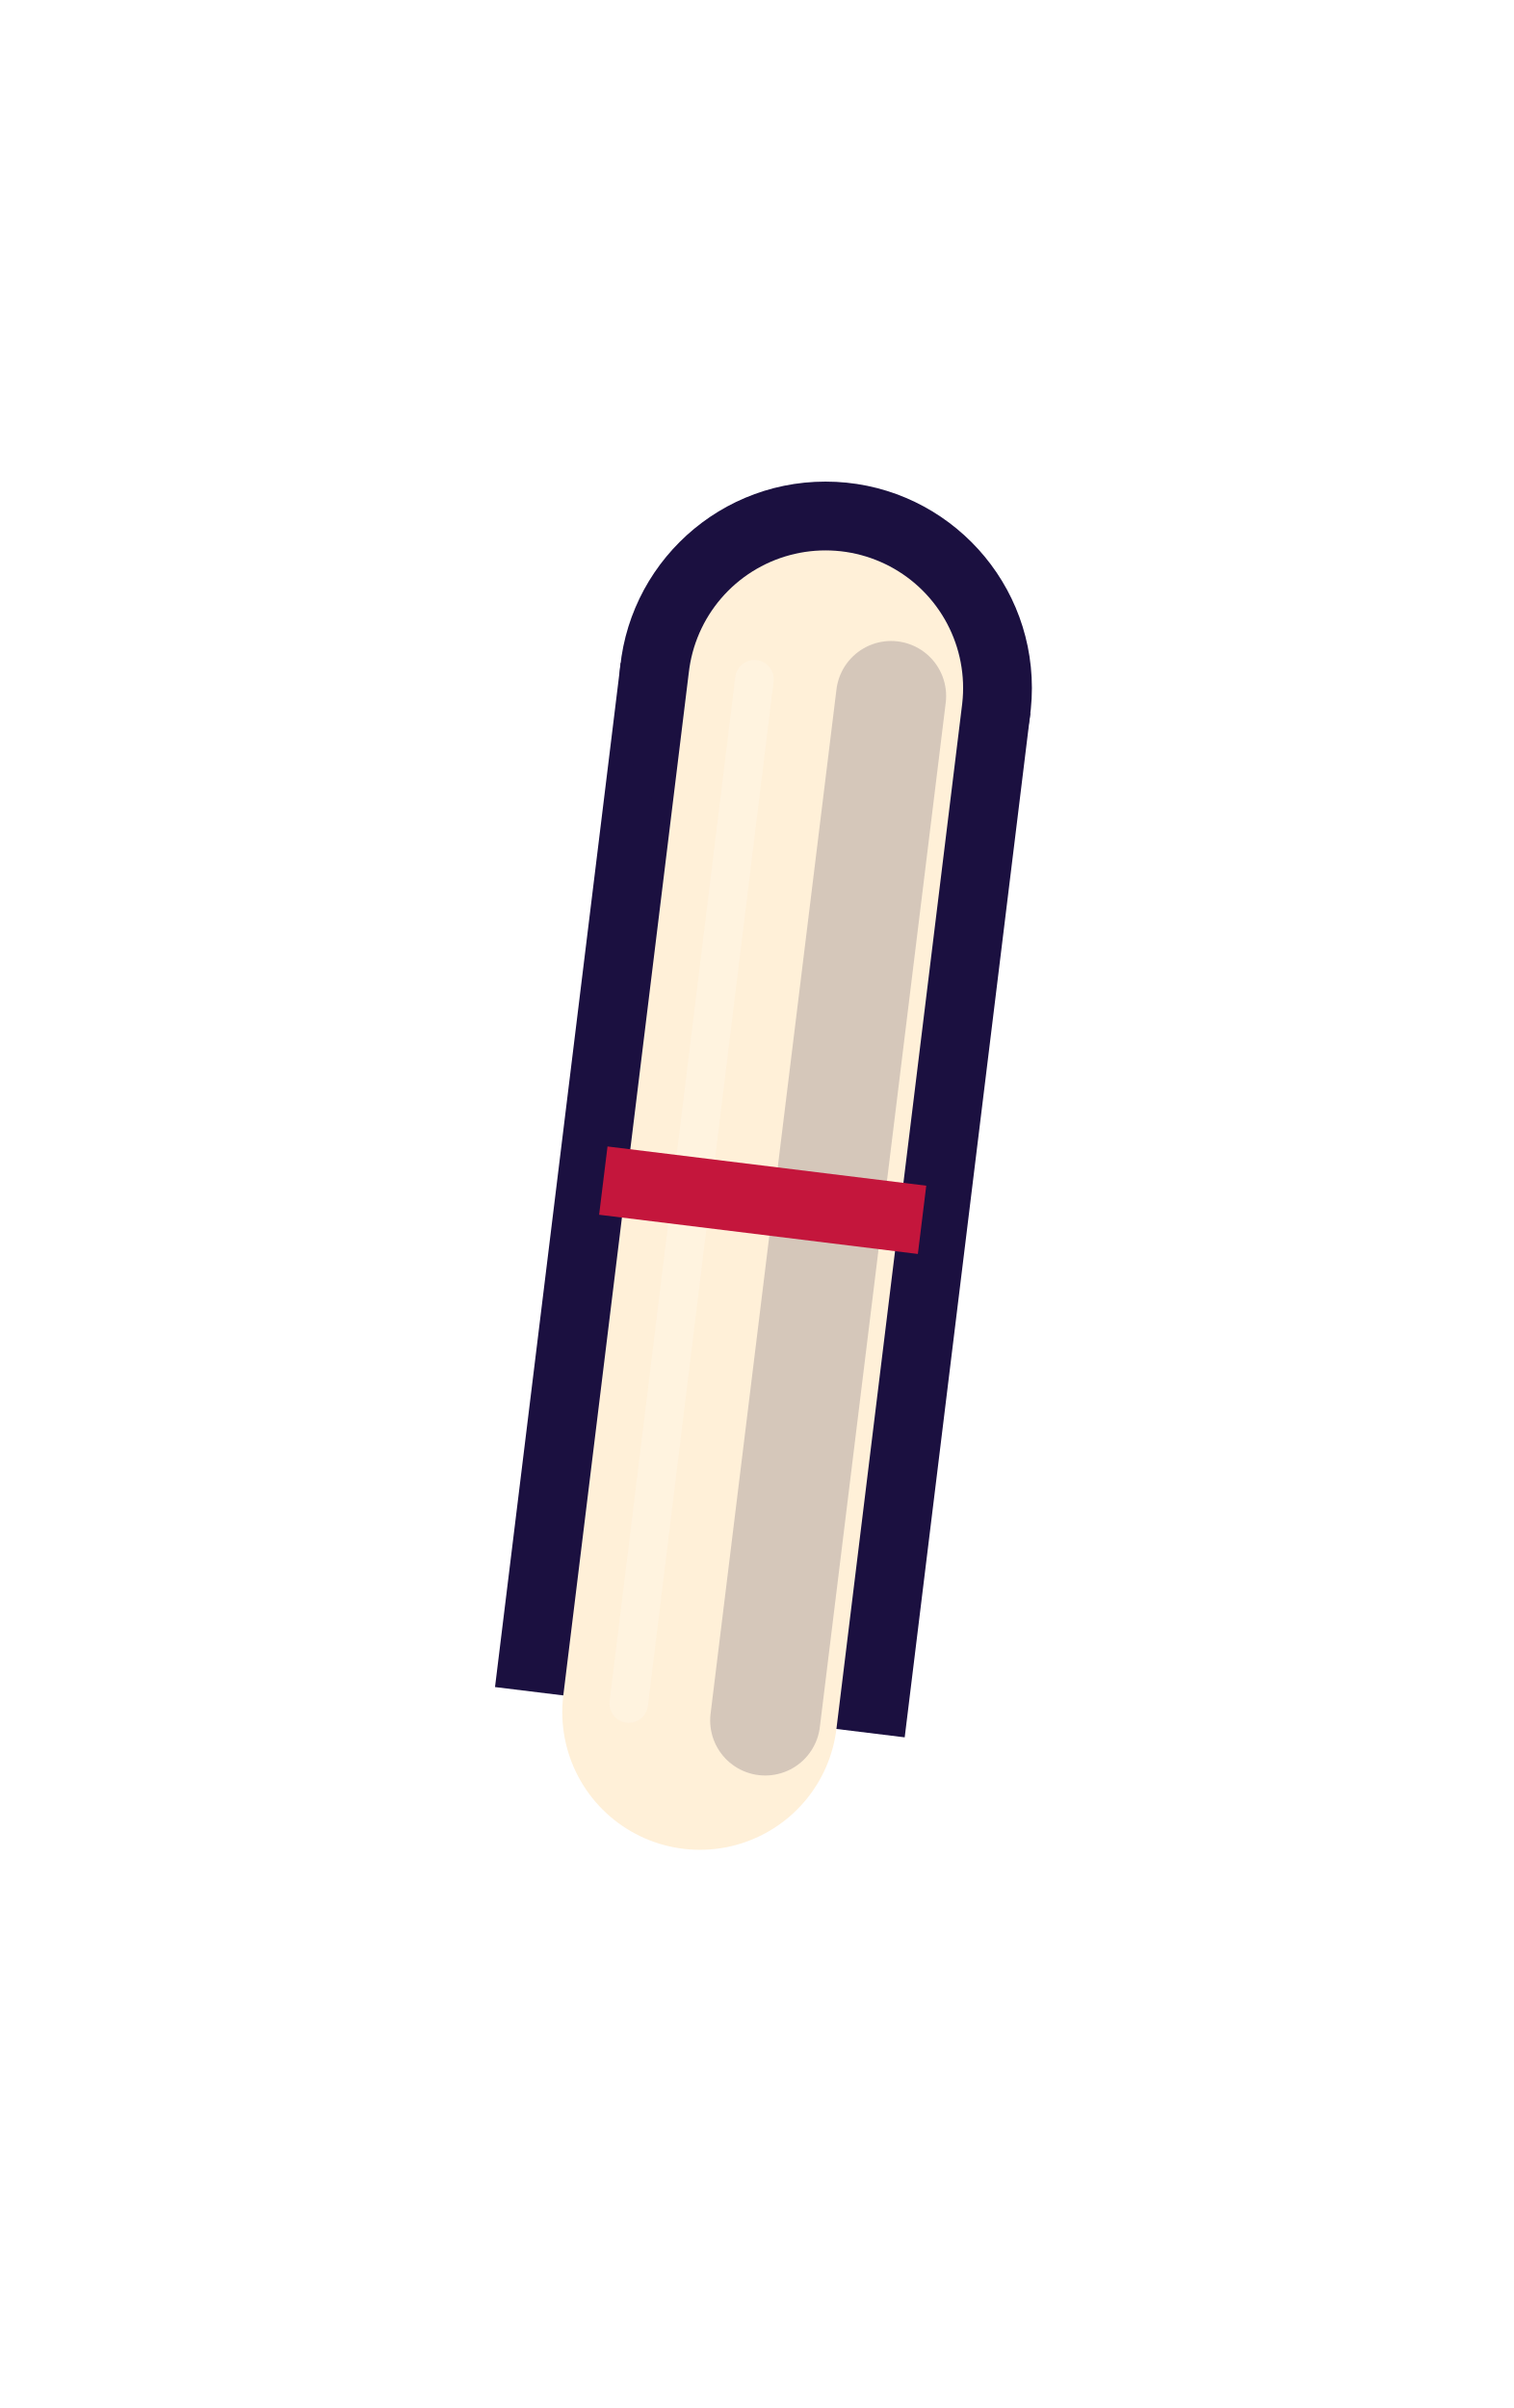
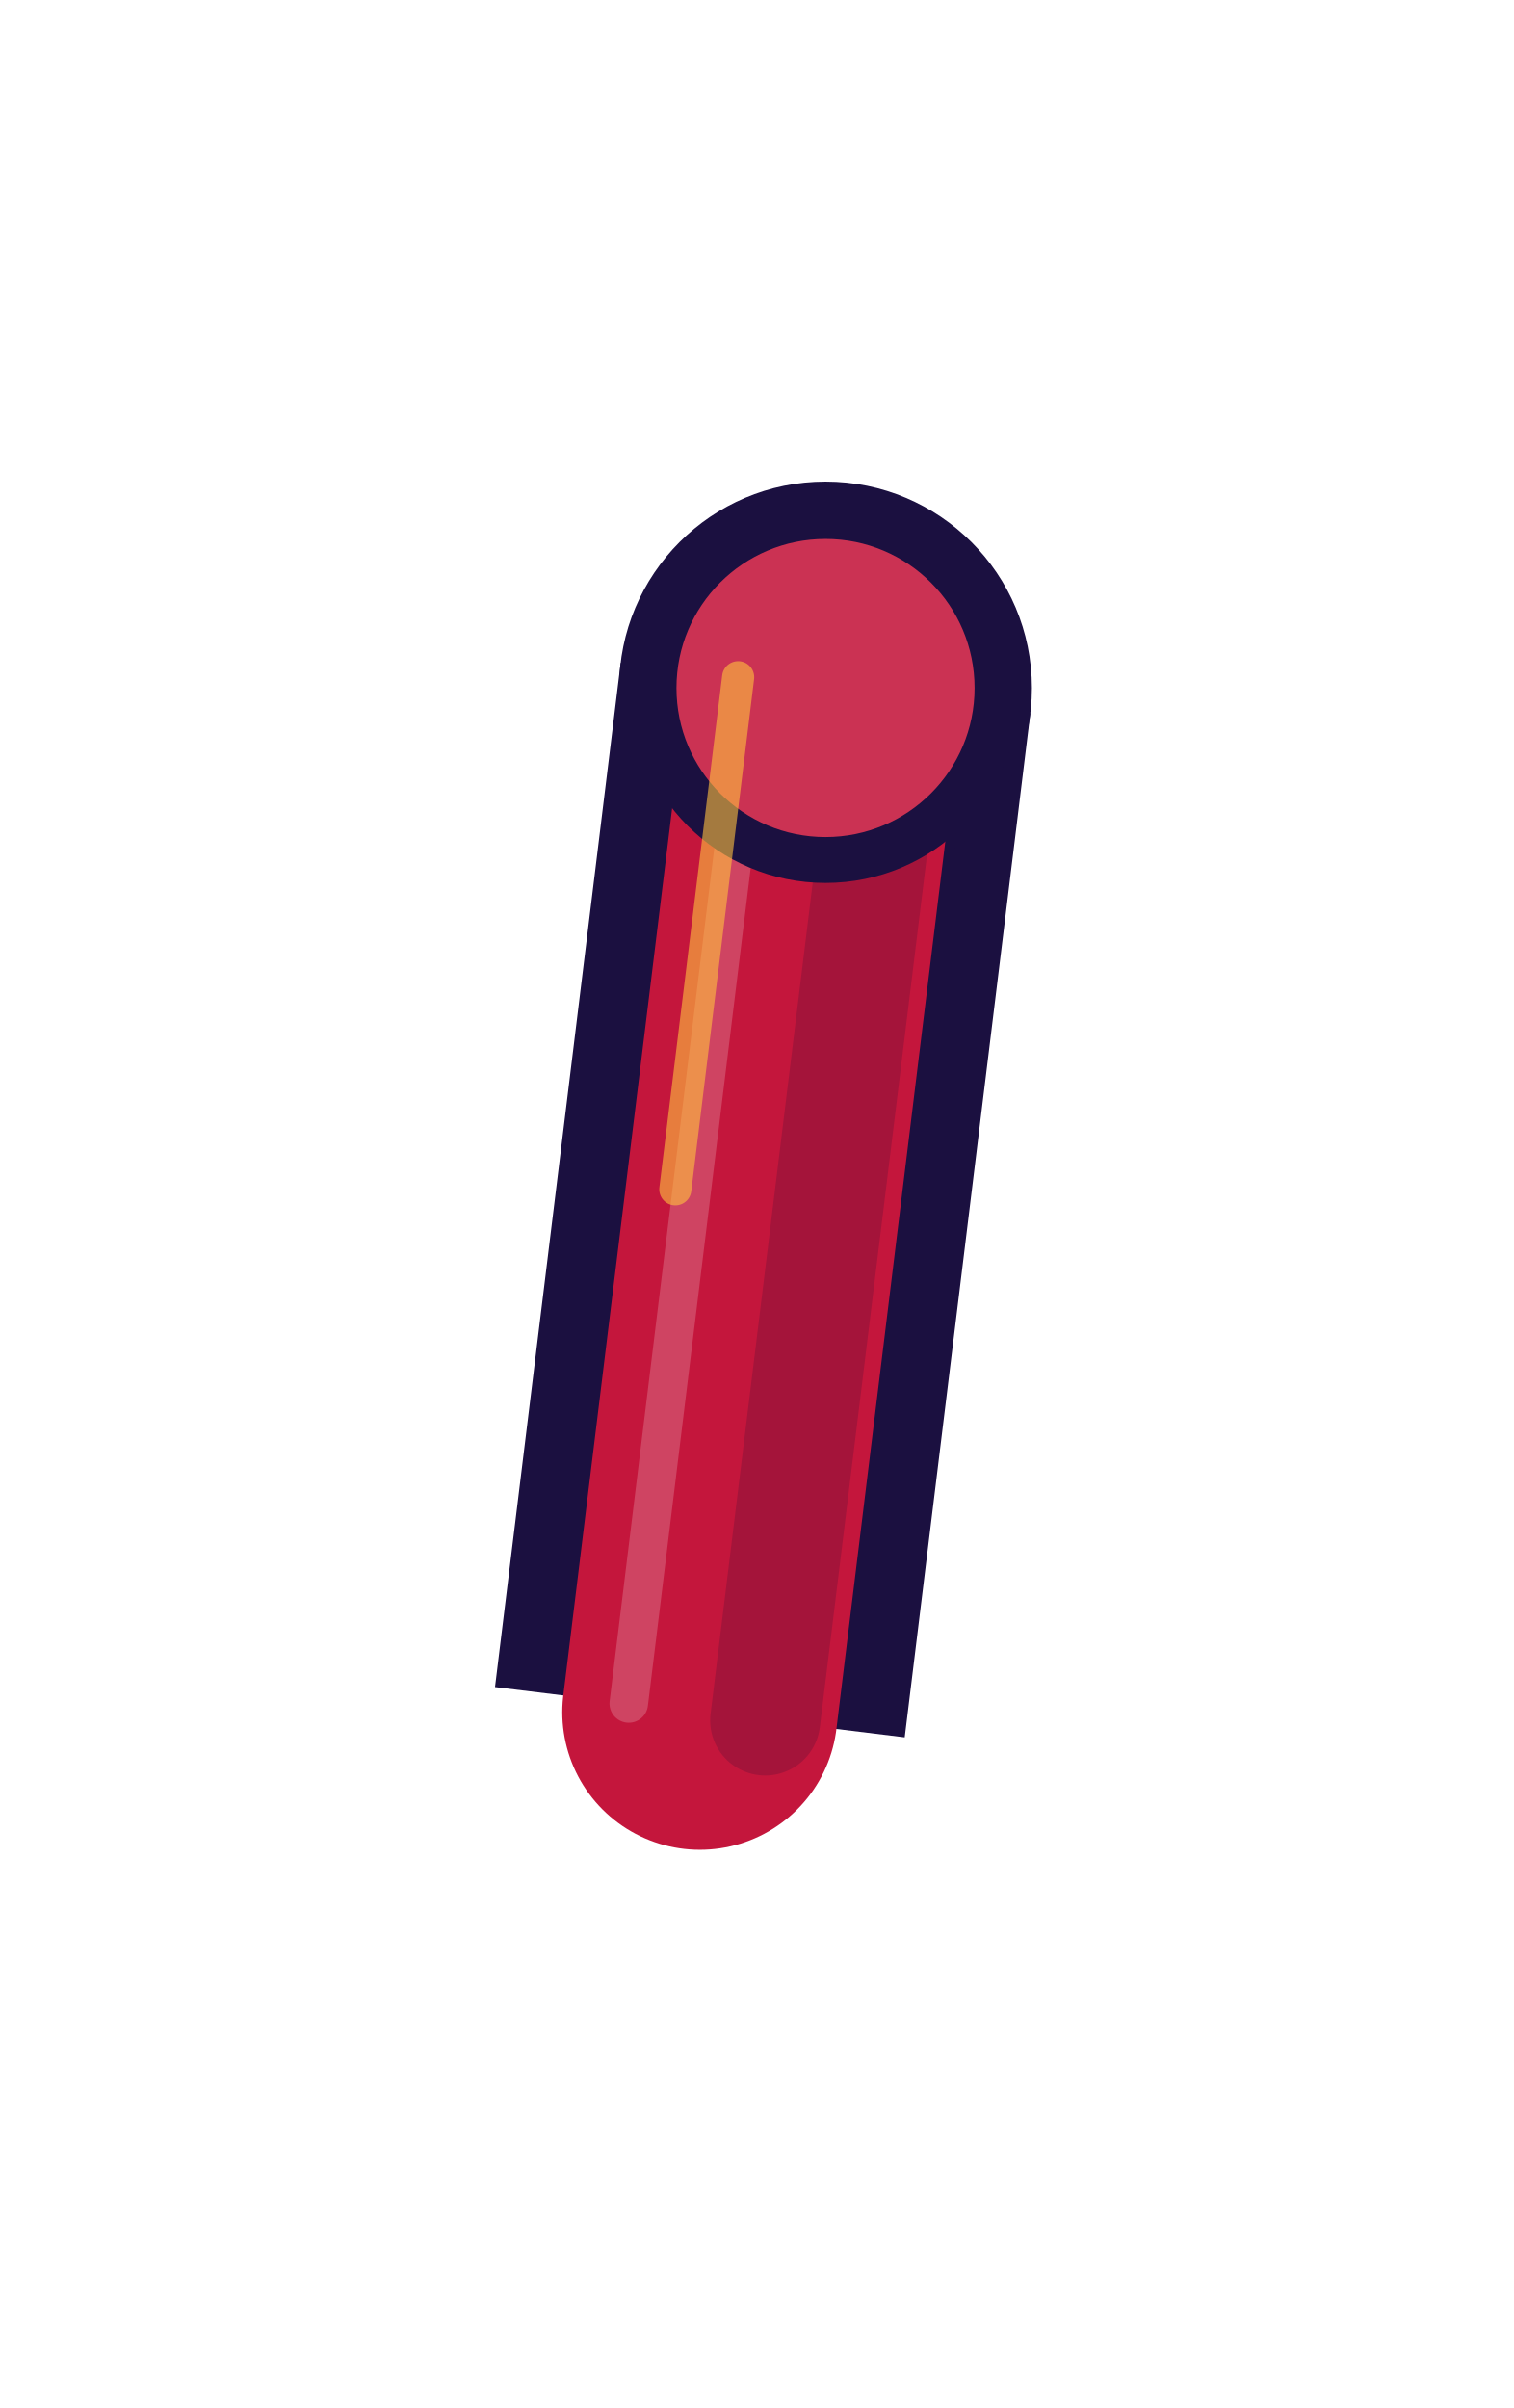
<svg xmlns="http://www.w3.org/2000/svg" width="132" height="210" viewBox="-62 -220 66 105">
  <line x1="-26" y1="-190" x2="-31.48" y2="-145.34" stroke="#1b1040" stroke-width="18" stroke-linecap="butt" />
  <circle cx="-26" cy="-190" r="9" fill="#1b1040" />
-   <line x1="-26" y1="-190" x2="-31.48" y2="-145.34" stroke="#fff0d8" stroke-width="12" stroke-linecap="round" />
-   <line x1="-23.14" y1="-189.65" x2="-28.63" y2="-144.98" stroke="#c4b6af" stroke-width="4.8" stroke-linecap="round" stroke-opacity="0.7" />
-   <line x1="-29.1" y1="-190.38" x2="-34.58" y2="-145.72" stroke="#fff4e4" stroke-width="1.68" stroke-linecap="round" stroke-opacity="0.65" />
-   <line x1="-21.79" y1="-166.81" x2="-35.69" y2="-168.52" stroke="#c4163c" stroke-width="3" stroke-linecap="butt" />
+   <line x1="-26" y1="-190" x2="-31.48" y2="-145.34" stroke="#c4163c" stroke-width="12" stroke-linecap="round" />
+   <line x1="-23.14" y1="-189.65" x2="-28.63" y2="-144.98" stroke="#98133a" stroke-width="4.8" stroke-linecap="round" stroke-opacity="0.7" />
+   <line x1="-29.1" y1="-190.38" x2="-34.58" y2="-145.72" stroke="#d65c76" stroke-width="1.68" stroke-linecap="round" stroke-opacity="0.65" />
+   <circle cx="-26" cy="-190" r="7.5" fill="#cb3253" stroke="#1b1040" stroke-width="2" stroke-linejoin="round" />
+   <line x1="-29.81" y1="-190.47" x2="-32.55" y2="-168.14" stroke="#ffc23f" stroke-width="1.4" stroke-linecap="round" stroke-opacity="0.6" />
</svg>
